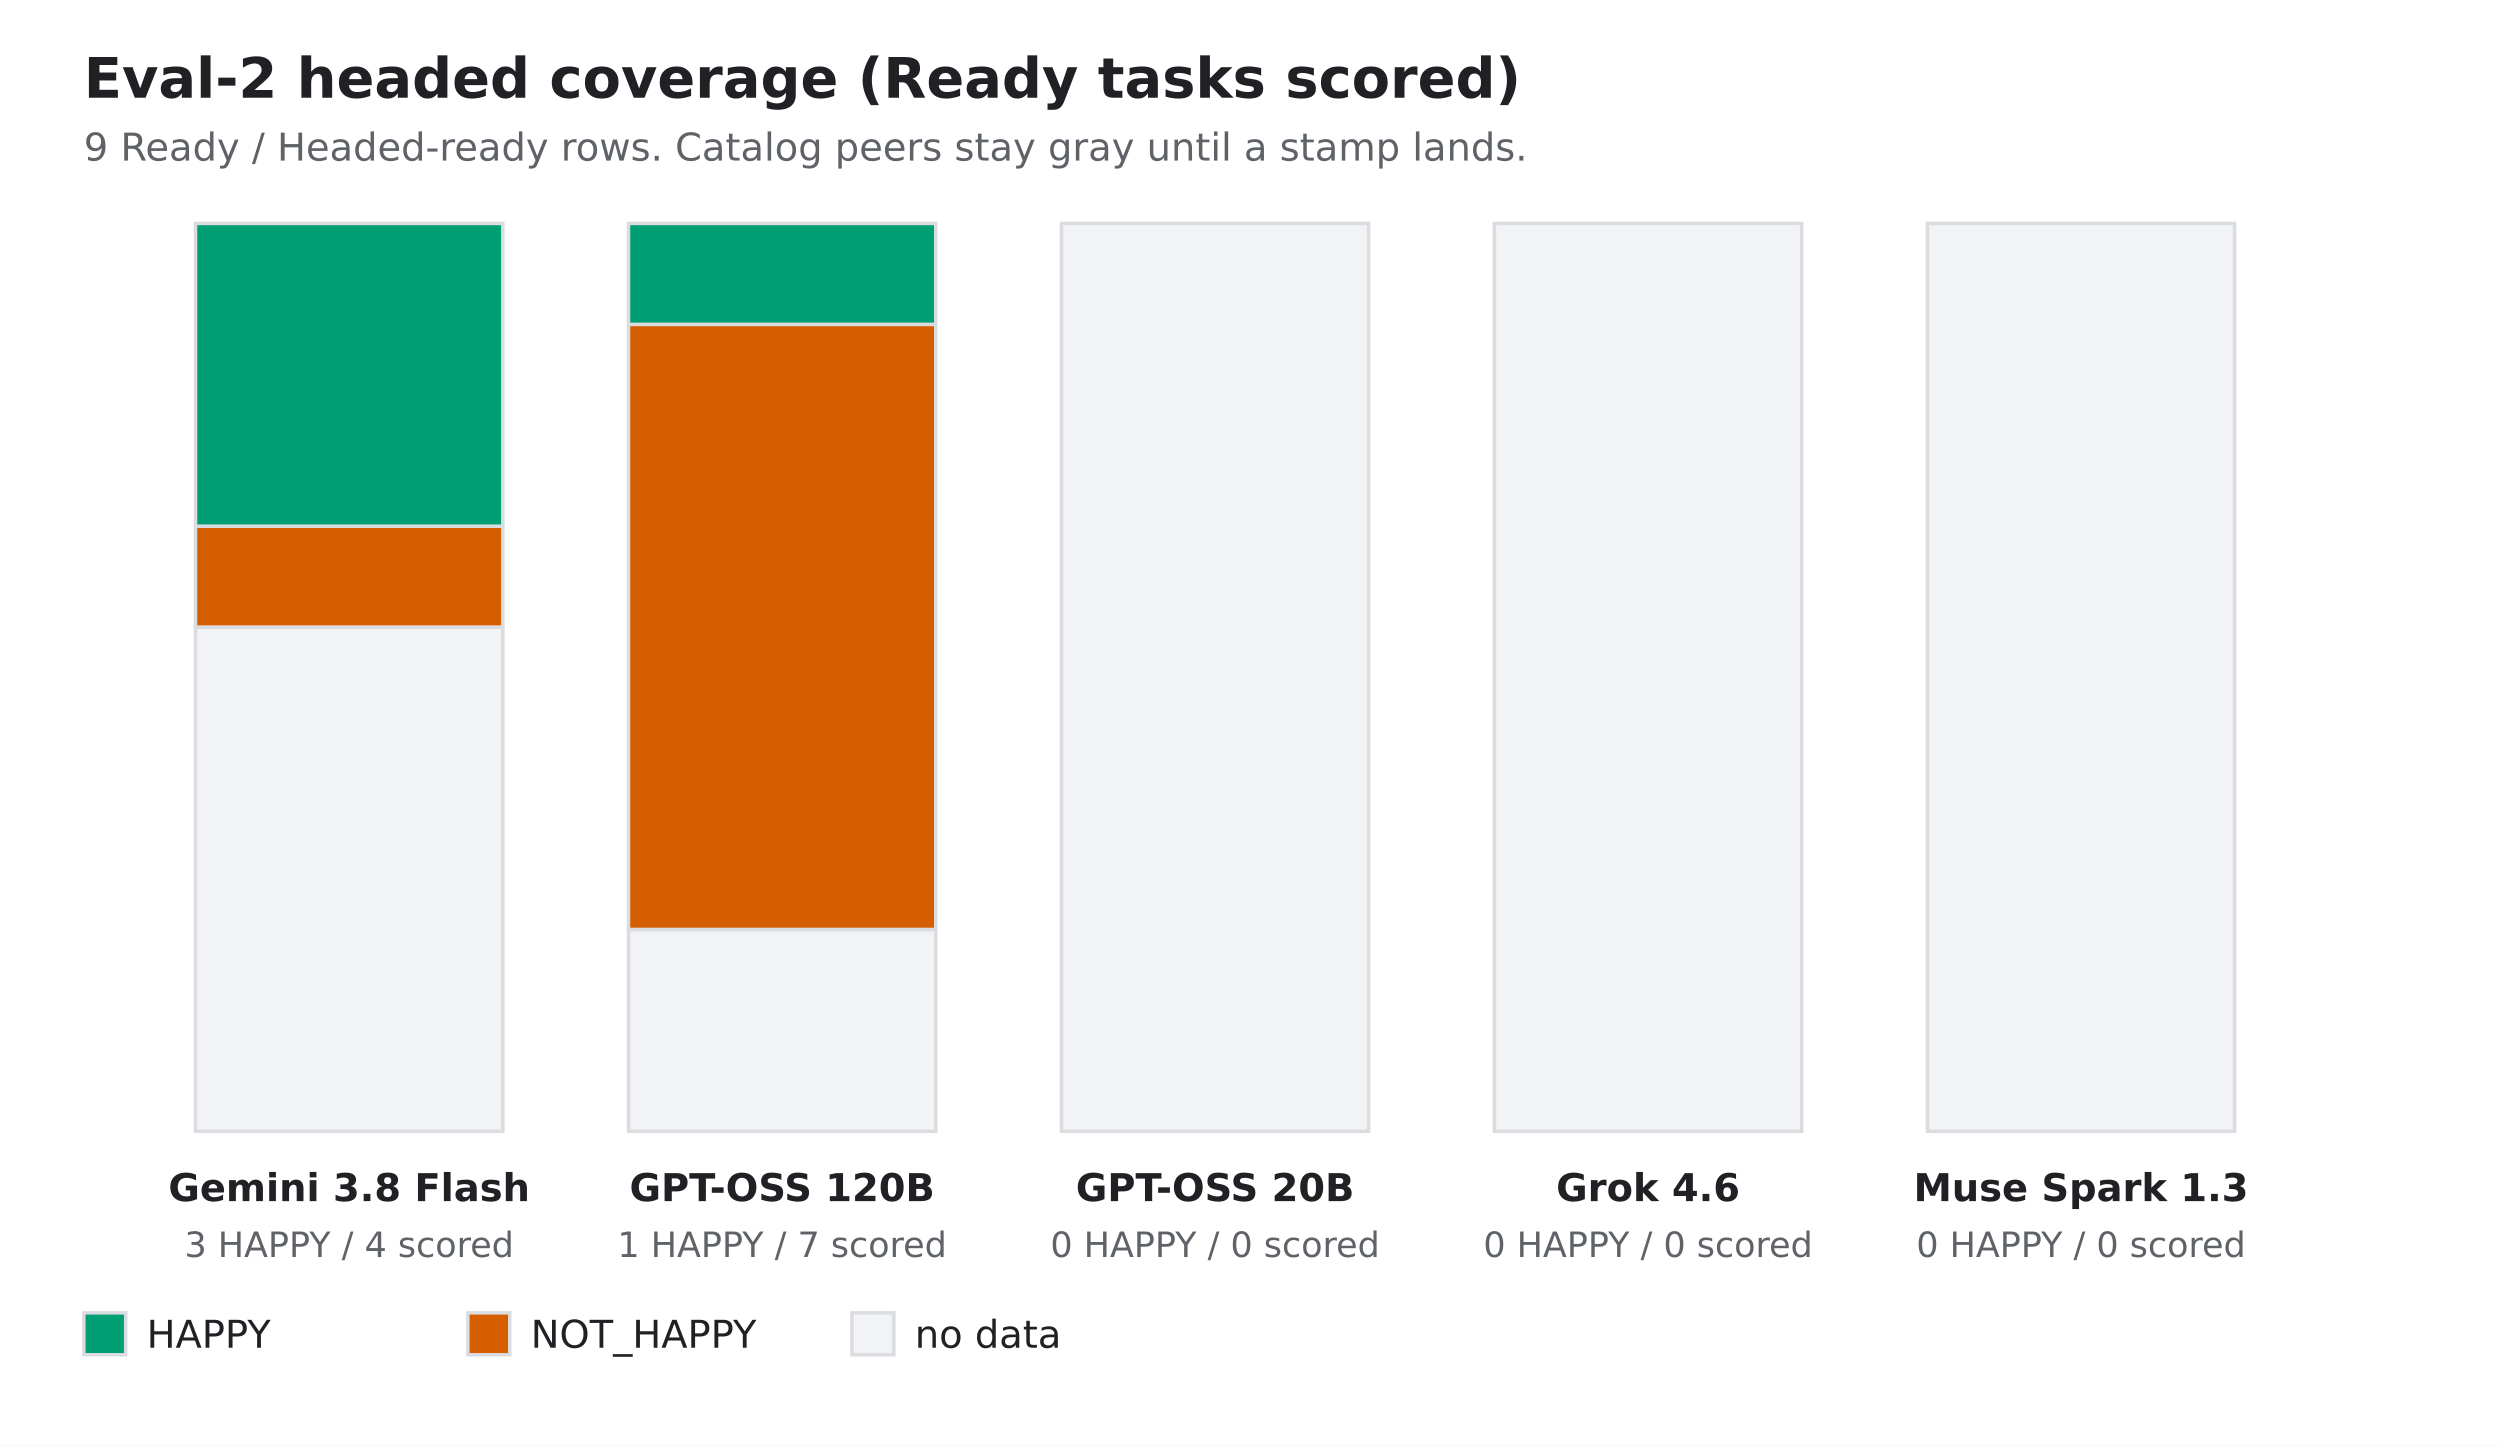
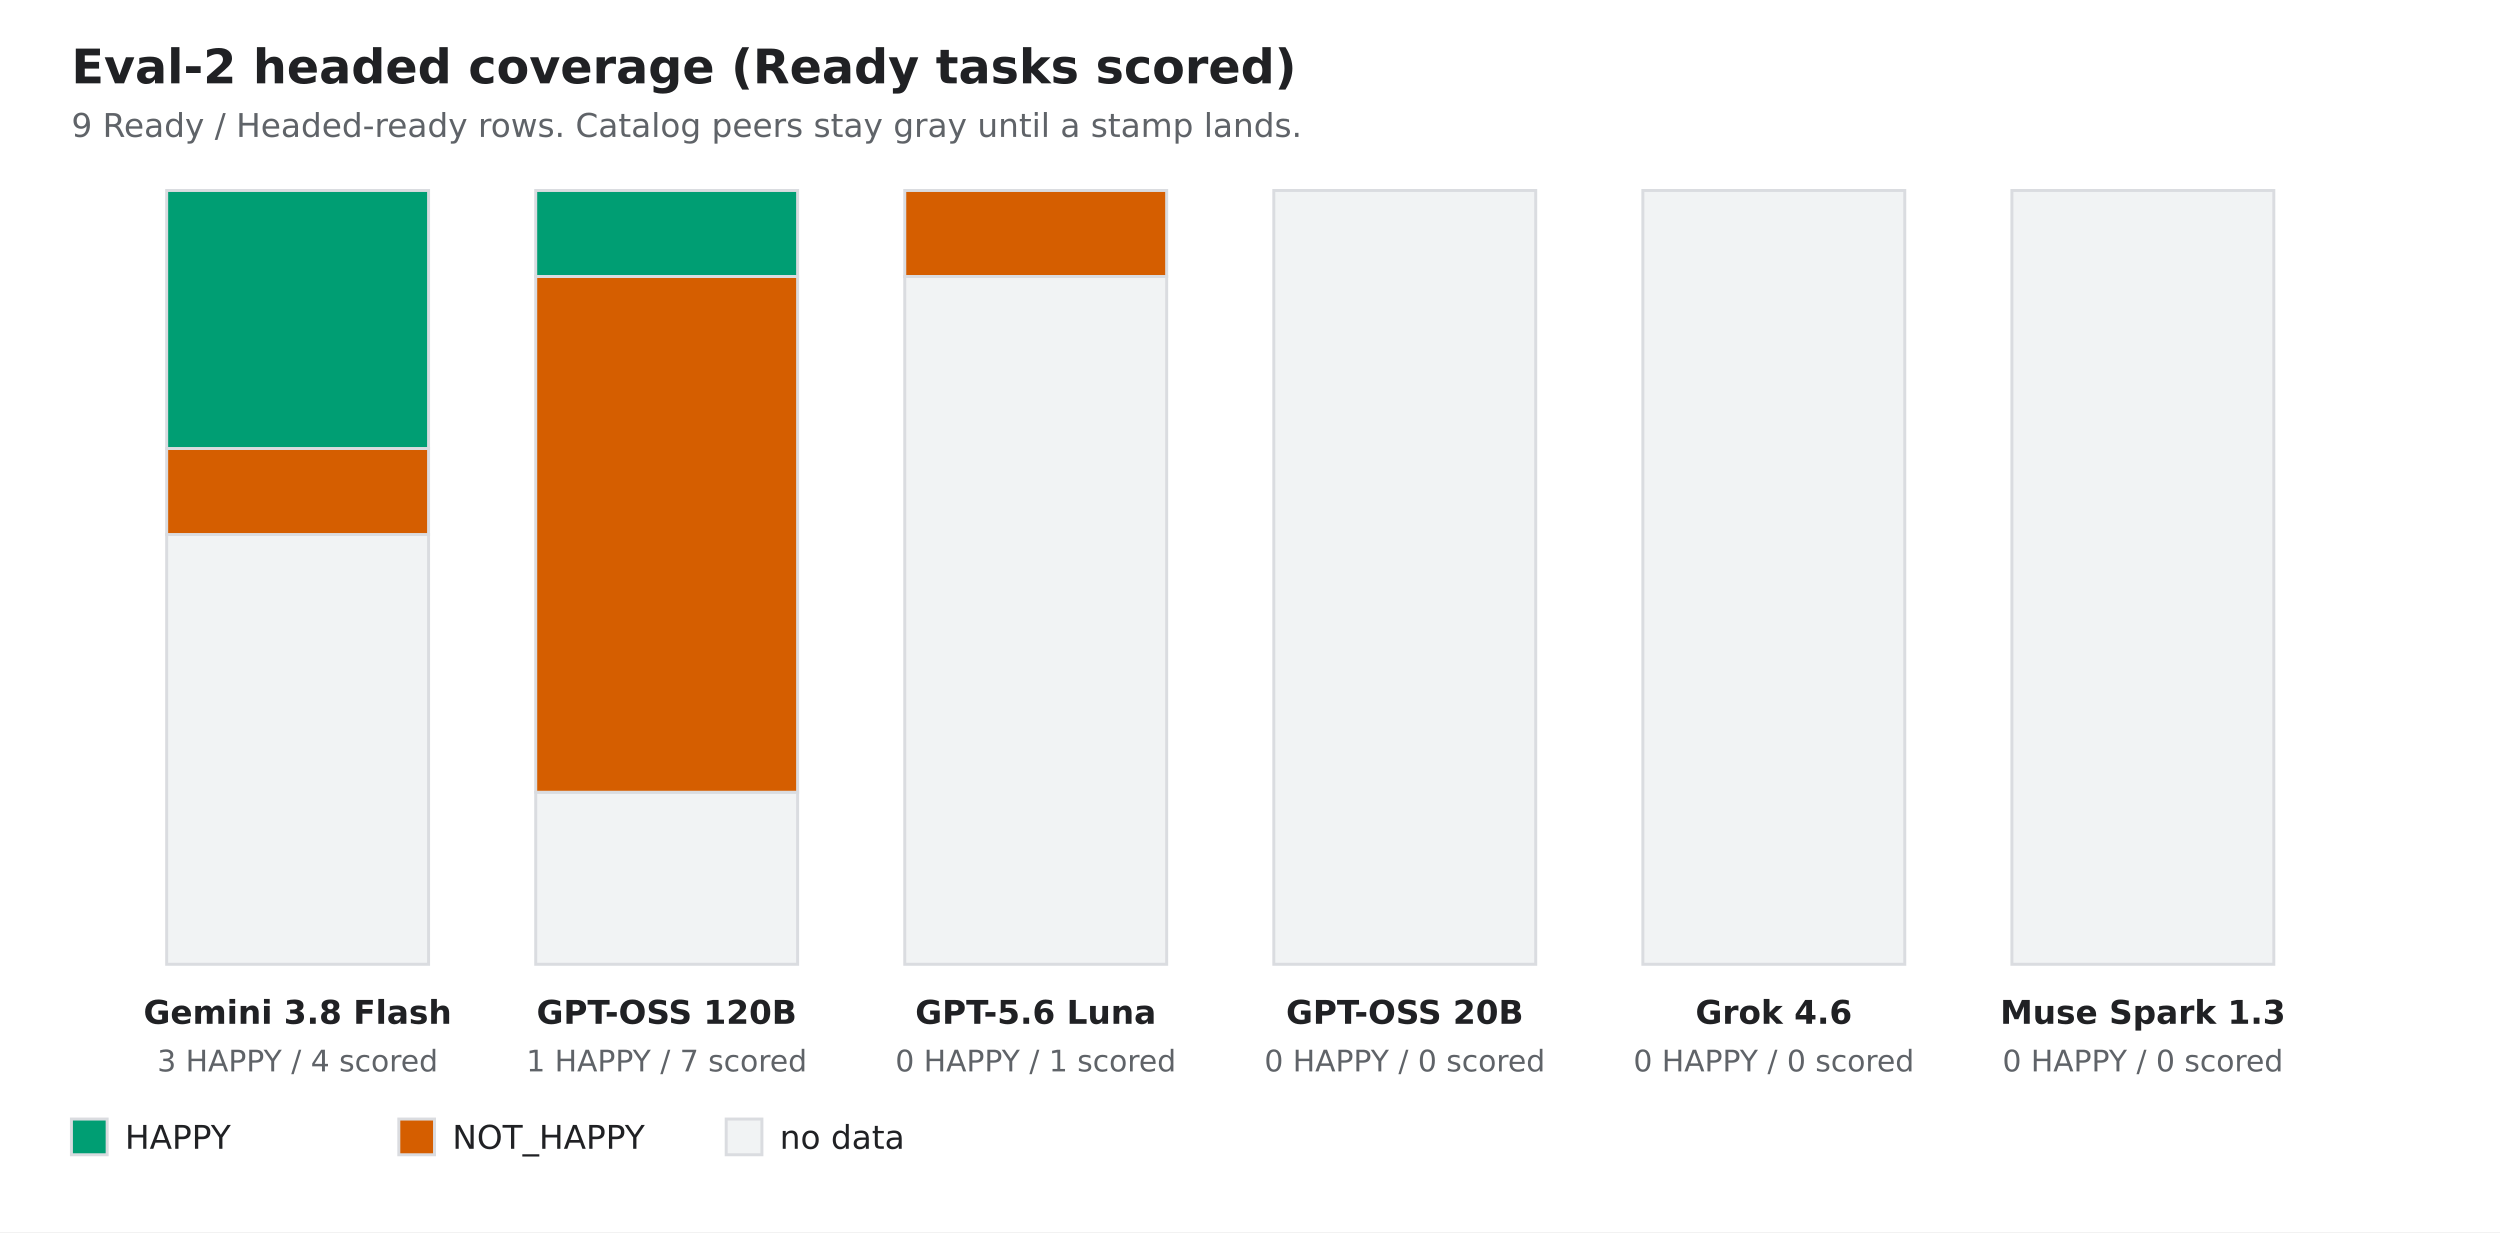
- <svg xmlns="http://www.w3.org/2000/svg" width="716" height="414" viewBox="0 0 716 414" role="img">
-   <rect width="716" height="414" fill="#ffffff" />
+ <svg xmlns="http://www.w3.org/2000/svg" width="840" height="414" viewBox="0 0 840 414" role="img">
+   <rect width="840" height="414" fill="#ffffff" />
  <text x="24" y="28" font-family="DejaVu Sans, sans-serif" font-size="16" font-weight="700" fill="#202124">Eval-2 headed coverage (Ready tasks scored)</text>
  <text x="24" y="46" font-family="DejaVu Sans, sans-serif" font-size="11" fill="#5f6368">9 Ready / Headed-ready rows. Catalog peers stay gray until a stamp lands.</text>
  <rect x="56.0" y="179.6" width="88" height="144.4" fill="#F1F3F4" stroke="#dadce0" data-segment="no data" />
  <rect x="56.0" y="150.7" width="88" height="28.9" fill="#D55E00" stroke="#dadce0" data-segment="NOT_HAPPY" />
  <rect x="56.0" y="64.0" width="88" height="86.7" fill="#009E73" stroke="#dadce0" data-segment="HAPPY" />
  <text x="100.0" y="344" text-anchor="middle" font-family="DejaVu Sans, sans-serif" font-size="11" font-weight="700" fill="#202124">Gemini 3.8 Flash</text>
  <text x="100.0" y="360" text-anchor="middle" font-family="DejaVu Sans, sans-serif" font-size="10" fill="#5f6368">3 HAPPY / 4 scored</text>
  <rect x="180.0" y="266.2" width="88" height="57.8" fill="#F1F3F4" stroke="#dadce0" data-segment="no data" />
  <rect x="180.0" y="92.9" width="88" height="173.3" fill="#D55E00" stroke="#dadce0" data-segment="NOT_HAPPY" />
  <rect x="180.0" y="64.0" width="88" height="28.9" fill="#009E73" stroke="#dadce0" data-segment="HAPPY" />
  <text x="224.0" y="344" text-anchor="middle" font-family="DejaVu Sans, sans-serif" font-size="11" font-weight="700" fill="#202124">GPT-OSS 120B</text>
  <text x="224.0" y="360" text-anchor="middle" font-family="DejaVu Sans, sans-serif" font-size="10" fill="#5f6368">1 HAPPY / 7 scored</text>
-   <rect x="304.0" y="64.0" width="88" height="260.0" fill="#F1F3F4" stroke="#dadce0" data-segment="no data" />
-   <text x="348.0" y="344" text-anchor="middle" font-family="DejaVu Sans, sans-serif" font-size="11" font-weight="700" fill="#202124">GPT-OSS 20B</text>
-   <text x="348.0" y="360" text-anchor="middle" font-family="DejaVu Sans, sans-serif" font-size="10" fill="#5f6368">0 HAPPY / 0 scored</text>
+   <rect x="304.0" y="92.9" width="88" height="231.1" fill="#F1F3F4" stroke="#dadce0" data-segment="no data" />
+   <rect x="304.0" y="64.0" width="88" height="28.9" fill="#D55E00" stroke="#dadce0" data-segment="NOT_HAPPY" />
+   <text x="348.0" y="344" text-anchor="middle" font-family="DejaVu Sans, sans-serif" font-size="11" font-weight="700" fill="#202124">GPT-5.6 Luna</text>
+   <text x="348.0" y="360" text-anchor="middle" font-family="DejaVu Sans, sans-serif" font-size="10" fill="#5f6368">0 HAPPY / 1 scored</text>
  <rect x="428.0" y="64.0" width="88" height="260.0" fill="#F1F3F4" stroke="#dadce0" data-segment="no data" />
-   <text x="472.0" y="344" text-anchor="middle" font-family="DejaVu Sans, sans-serif" font-size="11" font-weight="700" fill="#202124">Grok 4.6</text>
+   <text x="472.0" y="344" text-anchor="middle" font-family="DejaVu Sans, sans-serif" font-size="11" font-weight="700" fill="#202124">GPT-OSS 20B</text>
  <text x="472.0" y="360" text-anchor="middle" font-family="DejaVu Sans, sans-serif" font-size="10" fill="#5f6368">0 HAPPY / 0 scored</text>
  <rect x="552.0" y="64.0" width="88" height="260.0" fill="#F1F3F4" stroke="#dadce0" data-segment="no data" />
-   <text x="596.0" y="344" text-anchor="middle" font-family="DejaVu Sans, sans-serif" font-size="11" font-weight="700" fill="#202124">Muse Spark 1.3</text>
+   <text x="596.0" y="344" text-anchor="middle" font-family="DejaVu Sans, sans-serif" font-size="11" font-weight="700" fill="#202124">Grok 4.6</text>
  <text x="596.0" y="360" text-anchor="middle" font-family="DejaVu Sans, sans-serif" font-size="10" fill="#5f6368">0 HAPPY / 0 scored</text>
+   <rect x="676.0" y="64.0" width="88" height="260.0" fill="#F1F3F4" stroke="#dadce0" data-segment="no data" />
+   <text x="720.0" y="344" text-anchor="middle" font-family="DejaVu Sans, sans-serif" font-size="11" font-weight="700" fill="#202124">Muse Spark 1.3</text>
+   <text x="720.0" y="360" text-anchor="middle" font-family="DejaVu Sans, sans-serif" font-size="10" fill="#5f6368">0 HAPPY / 0 scored</text>
  <rect x="24" y="376" width="12" height="12" fill="#009E73" stroke="#dadce0" />
  <text x="42" y="386" font-family="DejaVu Sans, sans-serif" font-size="11" fill="#202124">HAPPY</text>
  <rect x="134" y="376" width="12" height="12" fill="#D55E00" stroke="#dadce0" />
  <text x="152" y="386" font-family="DejaVu Sans, sans-serif" font-size="11" fill="#202124">NOT_HAPPY</text>
  <rect x="244" y="376" width="12" height="12" fill="#F1F3F4" stroke="#dadce0" />
  <text x="262" y="386" font-family="DejaVu Sans, sans-serif" font-size="11" fill="#202124">no data</text>
</svg>
